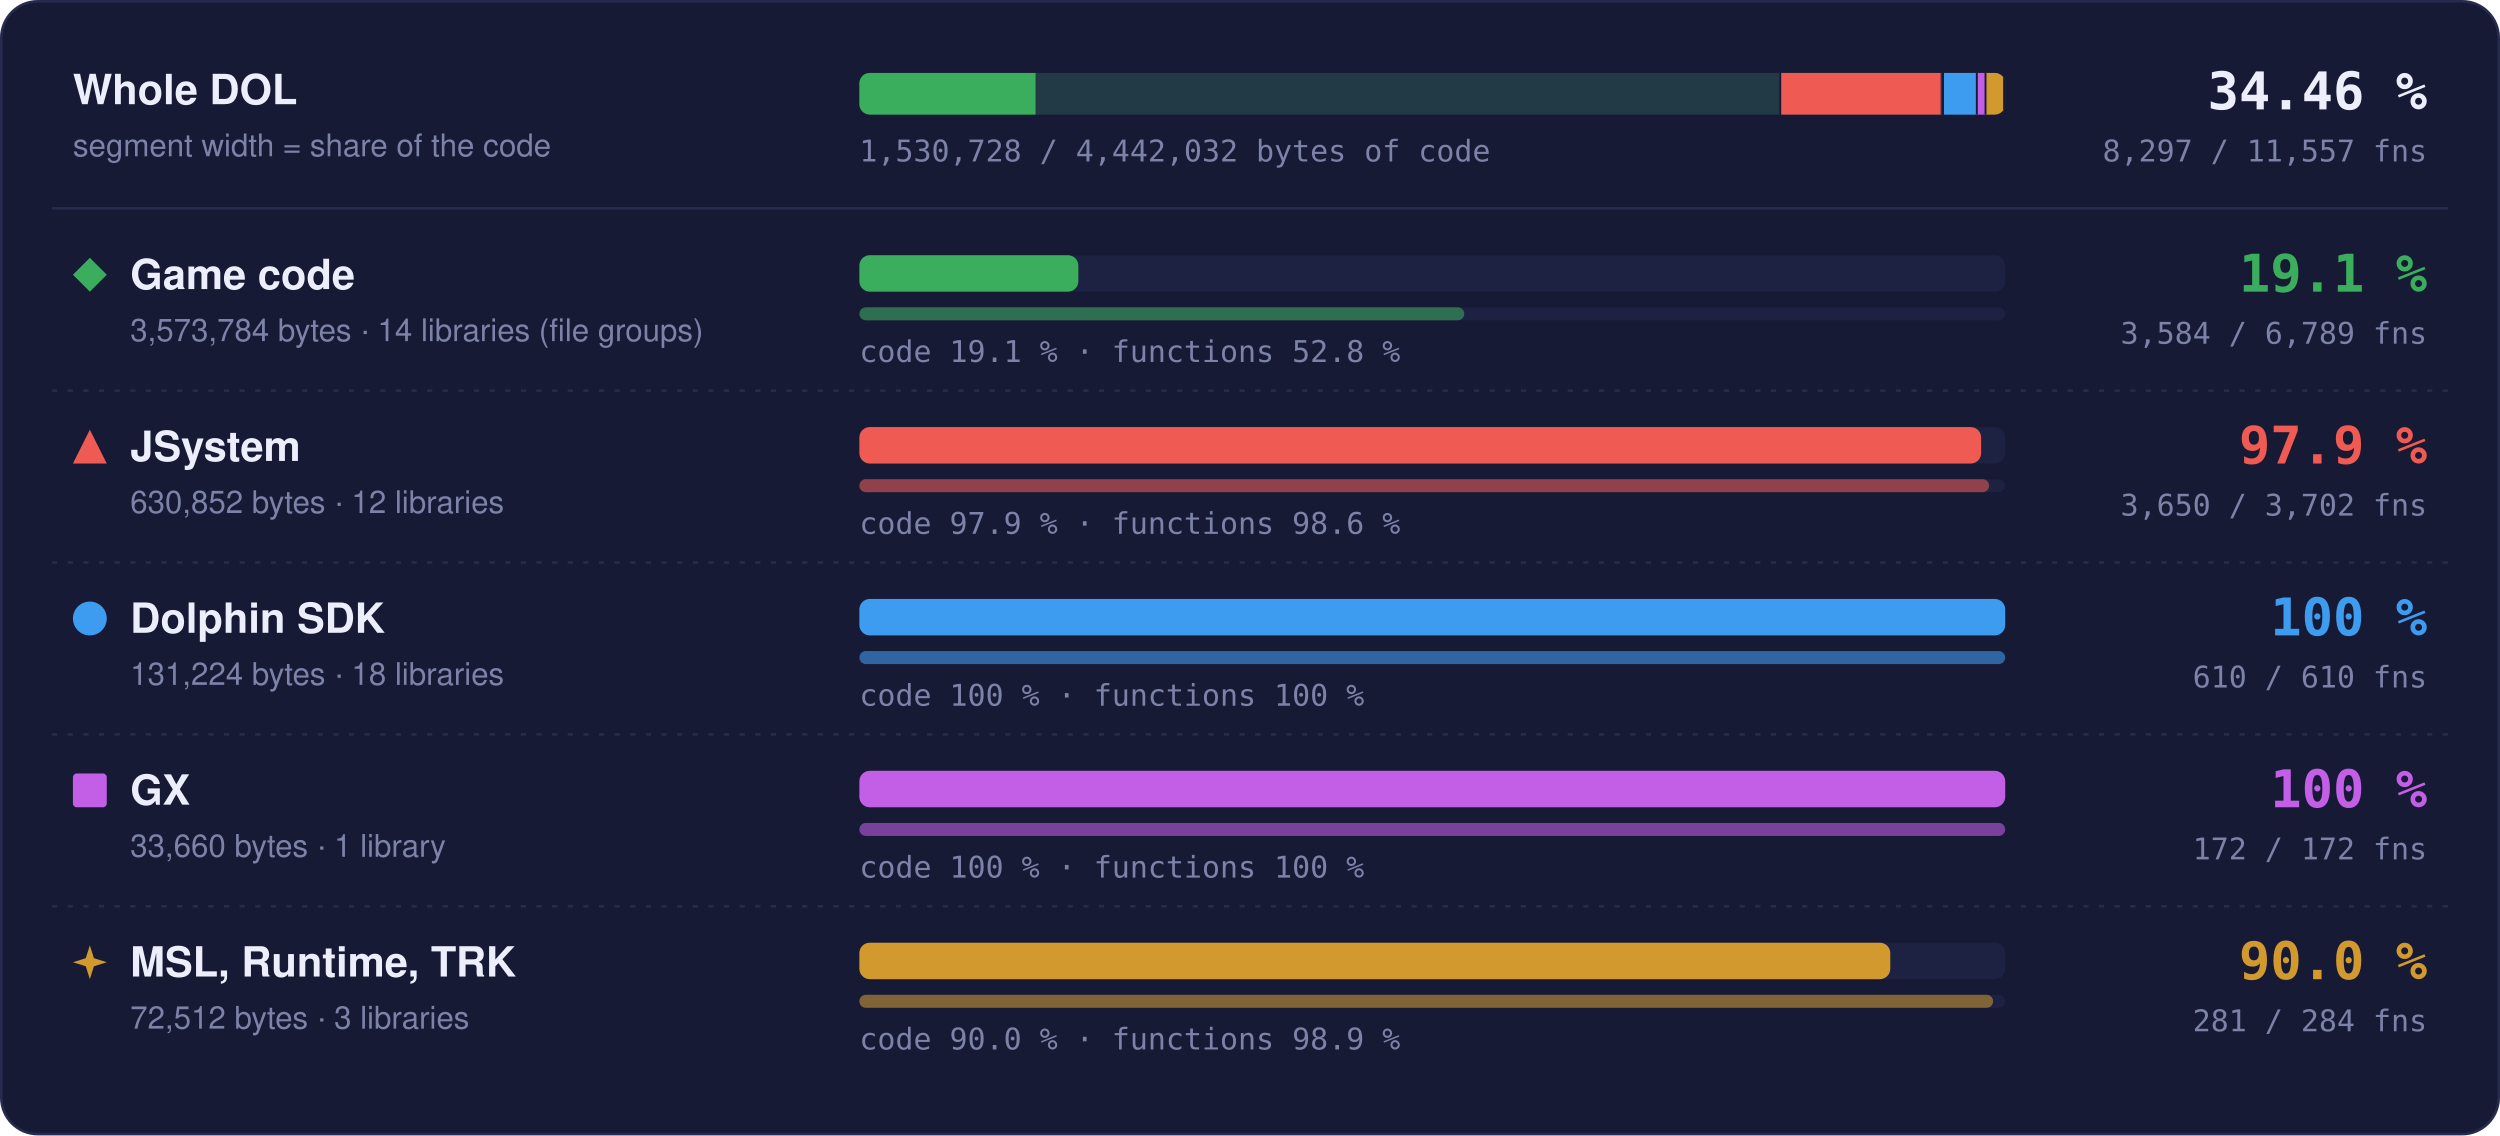
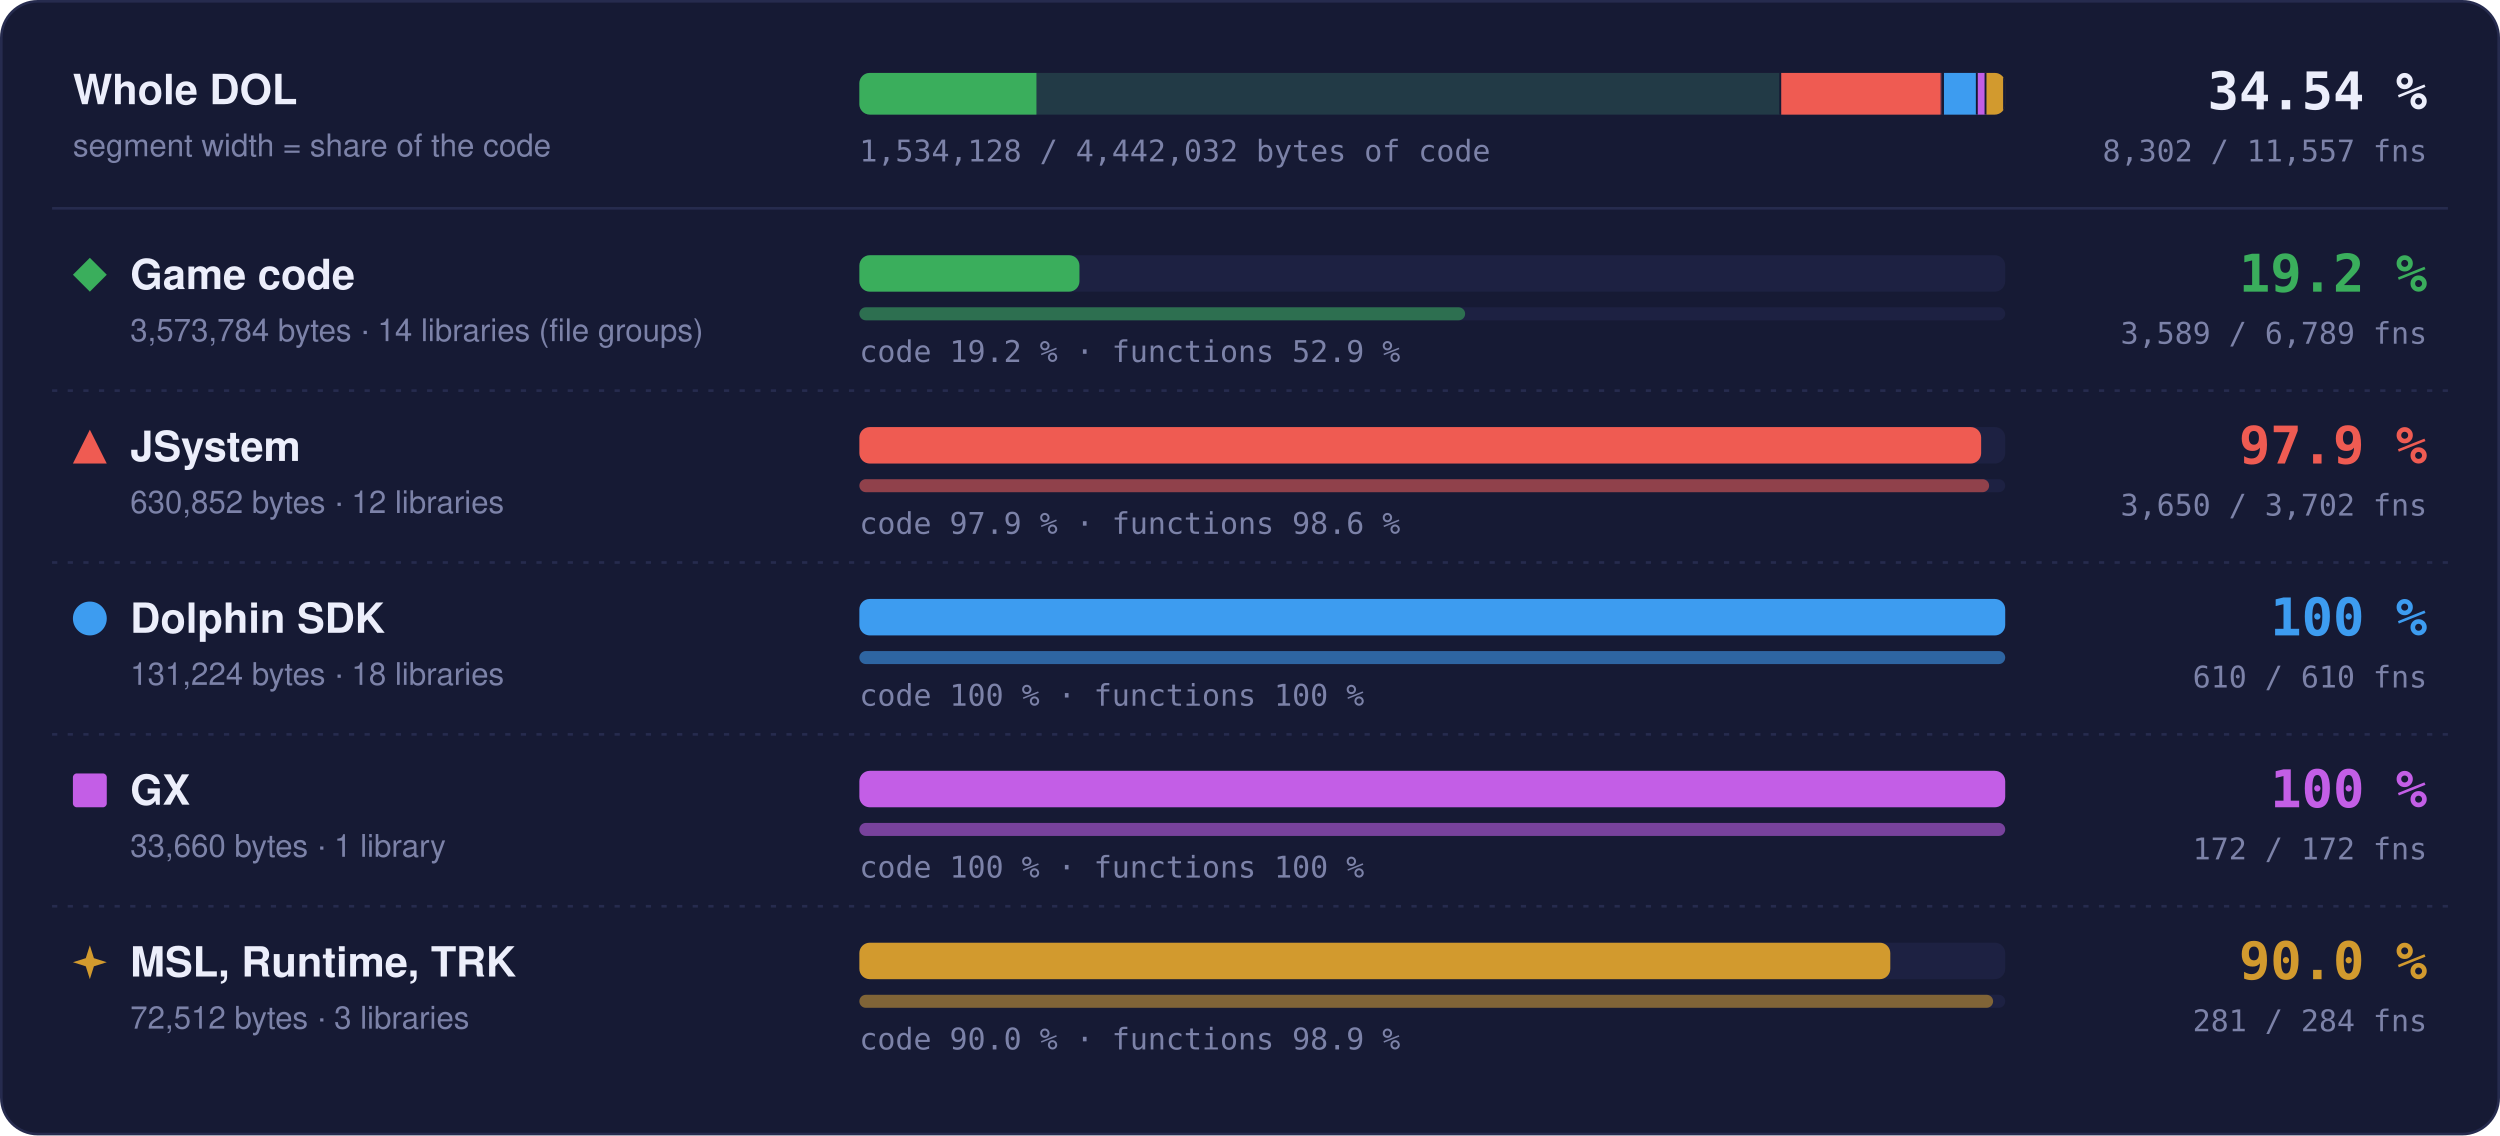
- <svg xmlns="http://www.w3.org/2000/svg" width="960" height="436" viewBox="0 0 960 436" role="img" aria-label="Matched code and functions per region: Game code 19.1 % of code, 3584 of 6789 functions; JSystem 97.9 % of code, 3650 of 3702 functions; Dolphin SDK 100 % of code, 610 of 610 functions; GX 100 % of code, 172 of 172 functions; MSL, Runtime, TRK 90.0 % of code, 281 of 284 functions">
+ <svg xmlns="http://www.w3.org/2000/svg" width="960" height="436" viewBox="0 0 960 436" role="img" aria-label="Matched code and functions per region: Game code 19.2 % of code, 3589 of 6789 functions; JSystem 97.9 % of code, 3650 of 3702 functions; Dolphin SDK 100 % of code, 610 of 610 functions; GX 100 % of code, 172 of 172 functions; MSL, Runtime, TRK 90.0 % of code, 281 of 284 functions">
  <style>text { font-family: -apple-system, BlinkMacSystemFont, 'Segoe UI', Helvetica, Arial, sans-serif; } .mono { font-family: ui-monospace, SFMono-Regular, 'SF Mono', Menlo, Consolas, monospace; } .grow { transform-box: fill-box; transform-origin: 0 50%; animation: grow 1.4s cubic-bezier(.2,.8,.2,1) both; } @keyframes grow { from { transform: scaleX(0); } } @media (prefers-reduced-motion: reduce) { * { animation: none !important; } }</style>
  <rect x="0.5" y="0.5" width="959" height="435" rx="14" fill="#161a34" stroke="#262b4e" />
  <text x="28" y="40" font-size="16" font-weight="700" fill="#eceefb">Whole DOL</text>
  <text x="28" y="60" font-size="12" fill="#7c82a8">segment width = share of the code</text>
  <rect x="330" y="28" width="440" height="16" rx="4" fill="#1d2142" />
  <clipPath id="wb">
    <rect x="330" y="28" width="440" height="16" rx="4" />
  </clipPath>
  <g clip-path="url(#wb)">
    <rect x="330.00" y="28" width="354.00" height="16" fill="#3aae5c" fill-opacity="0.18" />
-     <rect class="grow" x="330.00" y="28" width="67.65" height="16" fill="#3aae5c" />
+     <rect class="grow" x="330.00" y="28" width="67.99" height="16" fill="#3aae5c" />
    <rect x="683.25" y="28" width="1.5" height="16" fill="#161a34" />
    <rect x="684.00" y="28" width="62.49" height="16" fill="#ef5b52" fill-opacity="0.18" />
    <rect class="grow" x="684.00" y="28" width="61.18" height="16" fill="#ef5b52" />
    <rect x="745.74" y="28" width="1.5" height="16" fill="#161a34" />
    <rect x="746.49" y="28" width="13.00" height="16" fill="#3d9cf0" fill-opacity="0.18" />
    <rect class="grow" x="746.49" y="28" width="13.00" height="16" fill="#3d9cf0" />
    <rect x="758.73" y="28" width="1.5" height="16" fill="#161a34" />
    <rect x="759.48" y="28" width="3.33" height="16" fill="#c35ee6" fill-opacity="0.18" />
    <rect class="grow" x="759.48" y="28" width="3.33" height="16" fill="#c35ee6" />
    <rect x="762.07" y="28" width="1.5" height="16" fill="#161a34" />
    <rect x="762.82" y="28" width="7.18" height="16" fill="#d29a2e" fill-opacity="0.18" />
    <rect class="grow" x="762.82" y="28" width="6.46" height="16" fill="#d29a2e" />
    <rect x="769.25" y="28" width="1.5" height="16" fill="#161a34" />
  </g>
-   <text x="932" y="42" text-anchor="end" class="mono" font-size="20" font-weight="700" fill="#eceefb">34.46 %</text>
-   <text x="932" y="62" text-anchor="end" class="mono" font-size="11.5" fill="#7c82a8">8,297 / 11,557 fns</text>
-   <text x="330" y="62" class="mono" font-size="11.5" fill="#7c82a8">1,530,728 / 4,442,032 bytes of code</text>
+   <text x="932" y="42" text-anchor="end" class="mono" font-size="20" font-weight="700" fill="#eceefb">34.54 %</text>
+   <text x="932" y="62" text-anchor="end" class="mono" font-size="11.5" fill="#7c82a8">8,302 / 11,557 fns</text>
+   <text x="330" y="62" class="mono" font-size="11.5" fill="#7c82a8">1,534,128 / 4,442,032 bytes of code</text>
  <line x1="20" x2="940" y1="80" y2="80" stroke="#262b4e" />
  <g fill="#3aae5c">
    <path d="M34.5 99L41 105.5L34.5 112L28 105.5Z" />
  </g>
  <text x="50" y="111" font-size="16" font-weight="700" fill="#eceefb">Game code</text>
  <text x="50" y="131" font-size="12" fill="#7c82a8">3,573,784 bytes · 14 libraries (file groups)</text>
  <rect x="330" y="98" width="440" height="14" rx="4" fill="#1d2142" />
-   <rect class="grow" style="animation-delay:0.0s" x="330" y="98" width="84.09" height="14" rx="4" fill="#3aae5c" />
+   <rect class="grow" style="animation-delay:0.0s" x="330" y="98" width="84.51" height="14" rx="4" fill="#3aae5c" />
  <rect x="330" y="118" width="440" height="5" rx="2.5" fill="#1d2142" />
-   <rect class="grow" style="animation-delay:0.2s" x="330" y="118" width="232.28" height="5" rx="2.5" fill="#3aae5c" fill-opacity="0.55" />
-   <text x="330" y="139" class="mono" font-size="11.5" fill="#7c82a8">code 19.1 % · functions 52.8 %</text>
-   <text x="932" y="112" text-anchor="end" class="mono" font-size="20" font-weight="700" fill="#3aae5c">19.1 %</text>
-   <text x="932" y="132" text-anchor="end" class="mono" font-size="11.5" fill="#7c82a8">3,584 / 6,789 fns</text>
+   <rect class="grow" style="animation-delay:0.2s" x="330" y="118" width="232.61" height="5" rx="2.5" fill="#3aae5c" fill-opacity="0.55" />
+   <text x="330" y="139" class="mono" font-size="11.5" fill="#7c82a8">code 19.2 % · functions 52.9 %</text>
+   <text x="932" y="112" text-anchor="end" class="mono" font-size="20" font-weight="700" fill="#3aae5c">19.2 %</text>
+   <text x="932" y="132" text-anchor="end" class="mono" font-size="11.5" fill="#7c82a8">3,589 / 6,789 fns</text>
  <line x1="20" x2="940" y1="150" y2="150" stroke="#262b4e" stroke-dasharray="2 4" />
  <g fill="#ef5b52">
    <path d="M34.5 165L41 178L28 178Z" />
  </g>
  <text x="50" y="177" font-size="16" font-weight="700" fill="#eceefb">JSystem</text>
  <text x="50" y="197" font-size="12" fill="#7c82a8">630,852 bytes · 12 libraries</text>
  <rect x="330" y="164" width="440" height="14" rx="4" fill="#1d2142" />
  <rect class="grow" style="animation-delay:0.1s" x="330" y="164" width="430.76" height="14" rx="4" fill="#ef5b52" />
  <rect x="330" y="184" width="440" height="5" rx="2.5" fill="#1d2142" />
  <rect class="grow" style="animation-delay:0.3s" x="330" y="184" width="433.82" height="5" rx="2.5" fill="#ef5b52" fill-opacity="0.55" />
  <text x="330" y="205" class="mono" font-size="11.5" fill="#7c82a8">code 97.9 % · functions 98.6 %</text>
  <text x="932" y="178" text-anchor="end" class="mono" font-size="20" font-weight="700" fill="#ef5b52">97.9 %</text>
  <text x="932" y="198" text-anchor="end" class="mono" font-size="11.5" fill="#7c82a8">3,650 / 3,702 fns</text>
  <line x1="20" x2="940" y1="216" y2="216" stroke="#262b4e" stroke-dasharray="2 4" />
  <g fill="#3d9cf0">
    <circle cx="34.5" cy="237.5" r="6.5" />
  </g>
  <text x="50" y="243" font-size="16" font-weight="700" fill="#eceefb">Dolphin SDK</text>
  <text x="50" y="263" font-size="12" fill="#7c82a8">131,224 bytes · 18 libraries</text>
  <rect x="330" y="230" width="440" height="14" rx="4" fill="#1d2142" />
  <rect class="grow" style="animation-delay:0.2s" x="330" y="230" width="440.00" height="14" rx="4" fill="#3d9cf0" />
  <rect x="330" y="250" width="440" height="5" rx="2.5" fill="#1d2142" />
  <rect class="grow" style="animation-delay:0.4s" x="330" y="250" width="440.00" height="5" rx="2.5" fill="#3d9cf0" fill-opacity="0.55" />
  <text x="330" y="271" class="mono" font-size="11.5" fill="#7c82a8">code 100 % · functions 100 %</text>
  <text x="932" y="244" text-anchor="end" class="mono" font-size="20" font-weight="700" fill="#3d9cf0">100 %</text>
  <text x="932" y="264" text-anchor="end" class="mono" font-size="11.5" fill="#7c82a8">610 / 610 fns</text>
  <line x1="20" x2="940" y1="282" y2="282" stroke="#262b4e" stroke-dasharray="2 4" />
  <g fill="#c35ee6">
    <rect x="28" y="297" width="13" height="13" rx="1.5" />
  </g>
  <text x="50" y="309" font-size="16" font-weight="700" fill="#eceefb">GX</text>
  <text x="50" y="329" font-size="12" fill="#7c82a8">33,660 bytes · 1 library</text>
  <rect x="330" y="296" width="440" height="14" rx="4" fill="#1d2142" />
  <rect class="grow" style="animation-delay:0.3s" x="330" y="296" width="440.00" height="14" rx="4" fill="#c35ee6" />
  <rect x="330" y="316" width="440" height="5" rx="2.5" fill="#1d2142" />
  <rect class="grow" style="animation-delay:0.5s" x="330" y="316" width="440.00" height="5" rx="2.5" fill="#c35ee6" fill-opacity="0.55" />
  <text x="330" y="337" class="mono" font-size="11.5" fill="#7c82a8">code 100 % · functions 100 %</text>
  <text x="932" y="310" text-anchor="end" class="mono" font-size="20" font-weight="700" fill="#c35ee6">100 %</text>
  <text x="932" y="330" text-anchor="end" class="mono" font-size="11.5" fill="#7c82a8">172 / 172 fns</text>
  <line x1="20" x2="940" y1="348" y2="348" stroke="#262b4e" stroke-dasharray="2 4" />
  <g fill="#d29a2e">
    <path d="M34.5 363L36.06 367.94L41 369.5L36.06 371.06L34.5 376L32.94 371.06L28 369.5L32.94 367.94Z" />
  </g>
  <text x="50" y="375" font-size="16" font-weight="700" fill="#eceefb">MSL, Runtime, TRK</text>
  <text x="50" y="395" font-size="12" fill="#7c82a8">72,512 bytes · 3 libraries</text>
  <rect x="330" y="362" width="440" height="14" rx="4" fill="#1d2142" />
  <rect class="grow" style="animation-delay:0.4s" x="330" y="362" width="395.87" height="14" rx="4" fill="#d29a2e" />
  <rect x="330" y="382" width="440" height="5" rx="2.5" fill="#1d2142" />
  <rect class="grow" style="animation-delay:0.6s" x="330" y="382" width="435.35" height="5" rx="2.5" fill="#d29a2e" fill-opacity="0.55" />
  <text x="330" y="403" class="mono" font-size="11.5" fill="#7c82a8">code 90.0 % · functions 98.9 %</text>
  <text x="932" y="376" text-anchor="end" class="mono" font-size="20" font-weight="700" fill="#d29a2e">90.0 %</text>
  <text x="932" y="396" text-anchor="end" class="mono" font-size="11.5" fill="#7c82a8">281 / 284 fns</text>
</svg>
